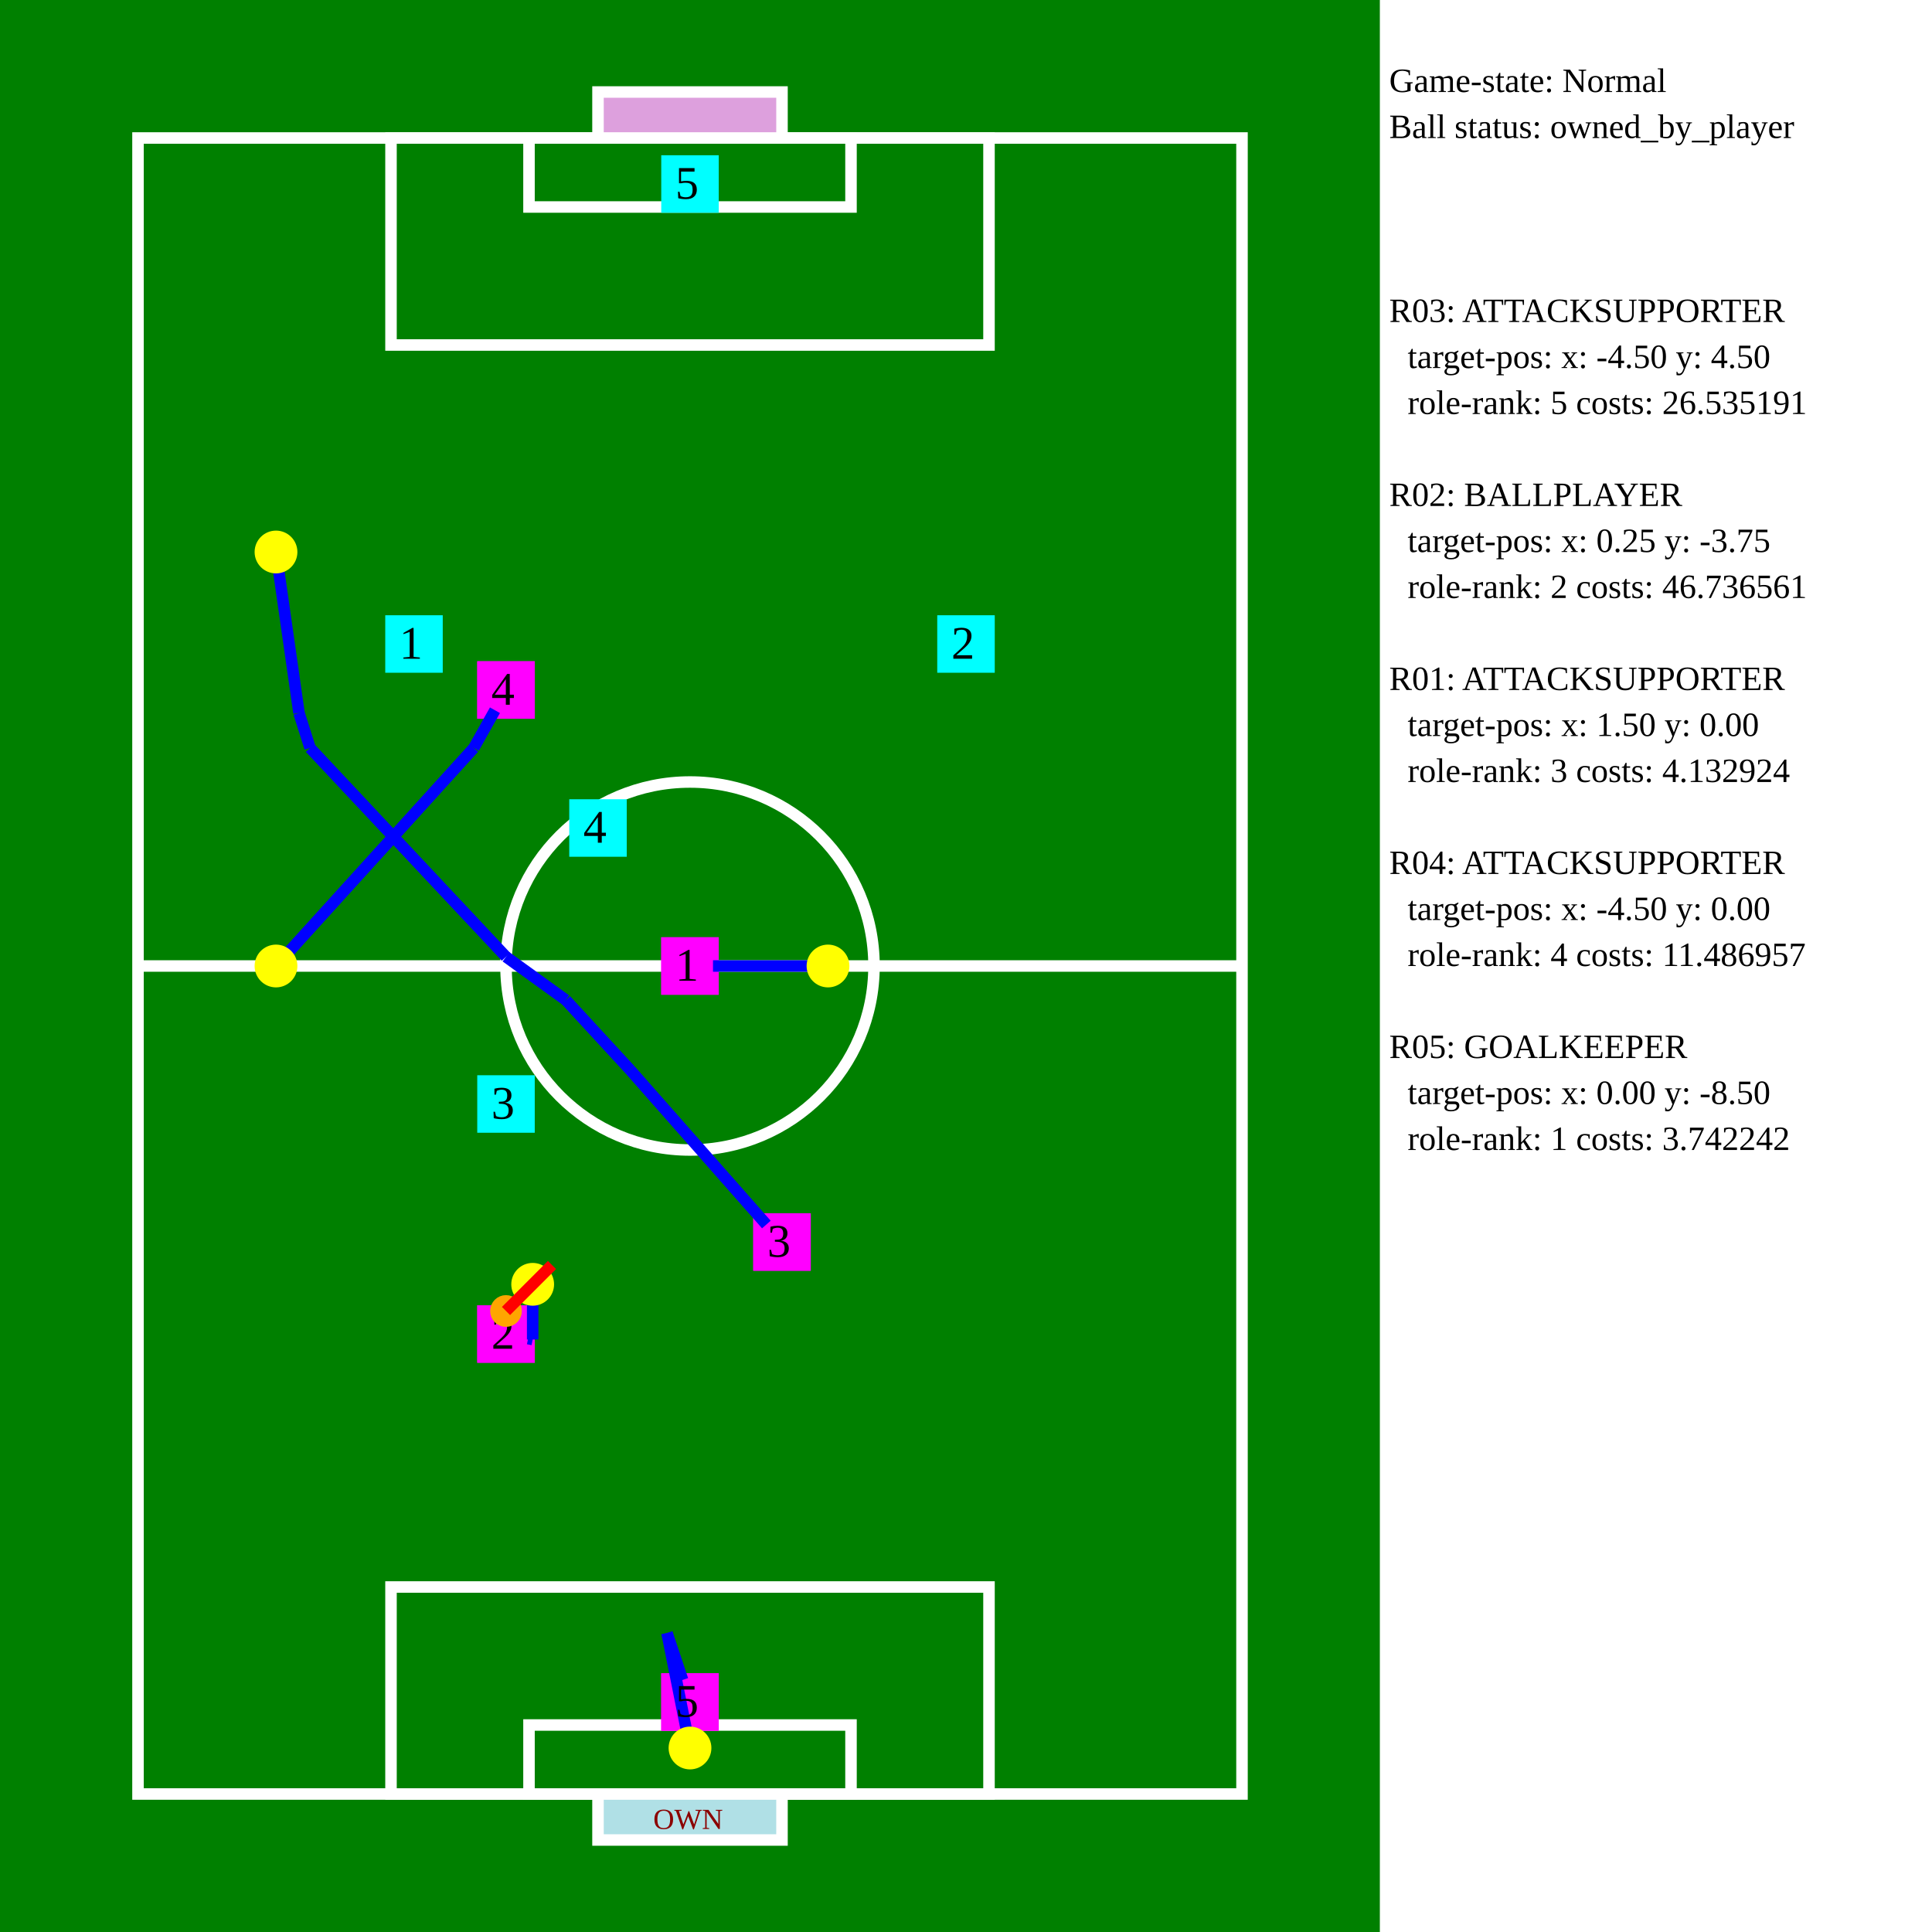
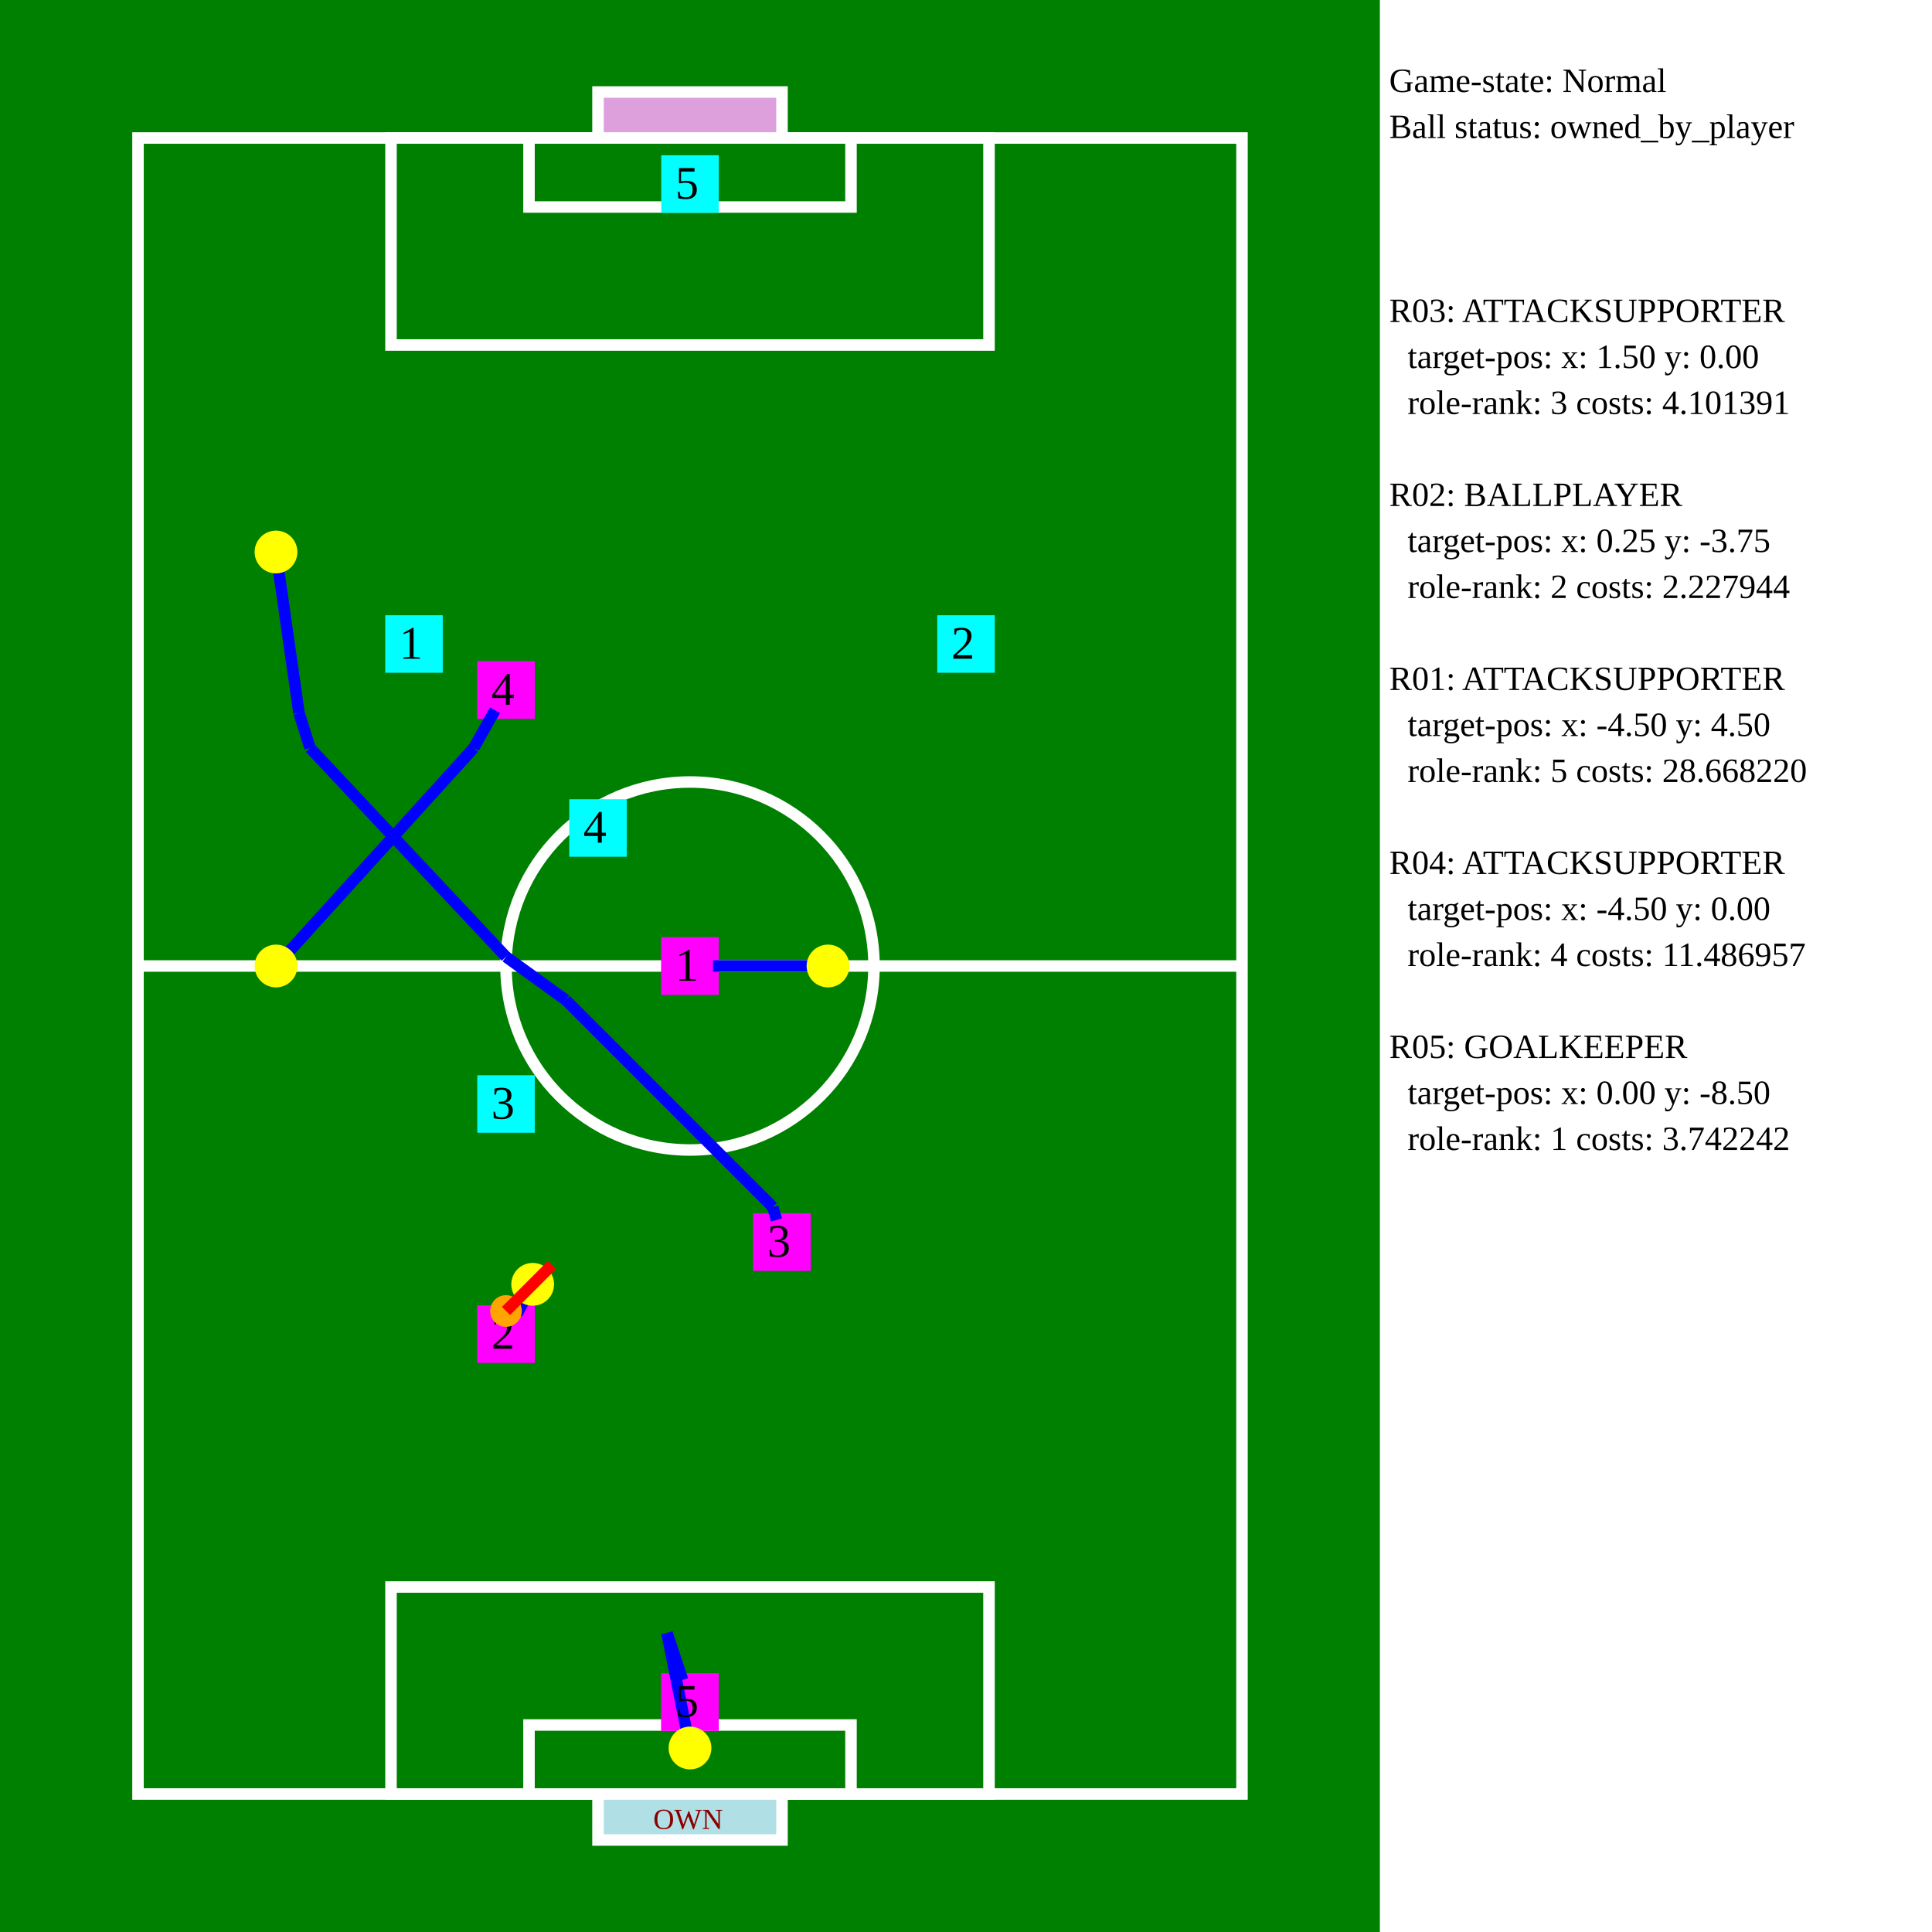
<svg xmlns="http://www.w3.org/2000/svg" width="21.00cm" height="21.00cm" version="1.1">
  <rect x="0cm" y="0cm" width="15.00cm" height="21.00cm" fill="green" stroke-width="0.02cm" />
  <rect x="15.00cm" y="0cm" width="6.00cm" height="21.00cm" fill="white" stroke-width="0.02cm" />
  <text x="15.10cm" y="1.00cm" font-size="14" font-weight-absolute="bold" fill="black">Game-state: Normal</text>
  <text x="15.10cm" y="1.50cm" font-size="14" font-weight-absolute="bold" fill="black">Ball status: owned_by_player</text>
  <text x="15.10cm" y="3.50cm" font-size="14" font-weight-absolute="bold" fill="black">R03: ATTACKSUPPORTER</text>
-   <text x="15.30cm" y="4.00cm" font-size="14" font-weight-absolute="bold" fill="black">target-pos: x: -4.50 y: 4.50</text>
-   <text x="15.30cm" y="4.50cm" font-size="14" font-weight-absolute="bold" fill="black">role-rank: 5 costs: 26.535191</text>
+   <text x="15.30cm" y="4.00cm" font-size="14" font-weight-absolute="bold" fill="black">target-pos: x: 1.50 y: 0.00</text>
+   <text x="15.30cm" y="4.50cm" font-size="14" font-weight-absolute="bold" fill="black">role-rank: 3 costs: 4.101391</text>
  <text x="15.10cm" y="5.50cm" font-size="14" font-weight-absolute="bold" fill="black">R02: BALLPLAYER</text>
  <text x="15.30cm" y="6.00cm" font-size="14" font-weight-absolute="bold" fill="black">target-pos: x: 0.25 y: -3.75</text>
-   <text x="15.30cm" y="6.50cm" font-size="14" font-weight-absolute="bold" fill="black">role-rank: 2 costs: 46.736561</text>
+   <text x="15.30cm" y="6.50cm" font-size="14" font-weight-absolute="bold" fill="black">role-rank: 2 costs: 2.227944</text>
  <text x="15.10cm" y="7.50cm" font-size="14" font-weight-absolute="bold" fill="black">R01: ATTACKSUPPORTER</text>
-   <text x="15.30cm" y="8.00cm" font-size="14" font-weight-absolute="bold" fill="black">target-pos: x: 1.50 y: 0.00</text>
-   <text x="15.30cm" y="8.50cm" font-size="14" font-weight-absolute="bold" fill="black">role-rank: 3 costs: 4.132924</text>
+   <text x="15.30cm" y="8.00cm" font-size="14" font-weight-absolute="bold" fill="black">target-pos: x: -4.50 y: 4.50</text>
+   <text x="15.30cm" y="8.50cm" font-size="14" font-weight-absolute="bold" fill="black">role-rank: 5 costs: 28.668220</text>
  <text x="15.10cm" y="9.50cm" font-size="14" font-weight-absolute="bold" fill="black">R04: ATTACKSUPPORTER</text>
  <text x="15.30cm" y="10.00cm" font-size="14" font-weight-absolute="bold" fill="black">target-pos: x: -4.50 y: 0.00</text>
  <text x="15.30cm" y="10.50cm" font-size="14" font-weight-absolute="bold" fill="black">role-rank: 4 costs: 11.486957</text>
  <text x="15.10cm" y="11.50cm" font-size="14" font-weight-absolute="bold" fill="black">R05: GOALKEEPER</text>
  <text x="15.30cm" y="12.00cm" font-size="14" font-weight-absolute="bold" fill="black">target-pos: x: 0.00 y: -8.50</text>
  <text x="15.30cm" y="12.50cm" font-size="14" font-weight-absolute="bold" fill="black">role-rank: 1 costs: 3.742242</text>
  <rect x="1.50cm" y="1.50cm" width="12.00cm" height="18.00cm" fill="none" stroke="white" stroke-width="0.125cm" />
  <line x1="1.50cm" y1="10.50cm" x2="13.50cm" y2="10.50cm" stroke-width="0.125cm" stroke="white" />
  <circle cx="7.50cm" cy="10.50cm" r="2.00cm" fill="none" stroke="white" stroke-width="0.125cm" />
  <rect x="4.25cm" y="1.50cm" width="6.50cm" height="2.25cm" fill="green" stroke="white" stroke-width="0.125cm" />
  <rect x="4.25cm" y="17.25cm" width="6.50cm" height="2.25cm" fill="green" stroke="white" stroke-width="0.125cm" />
  <rect x="5.75cm" y="1.50cm" width="3.50cm" height="0.75cm" fill="green" stroke="white" stroke-width="0.125cm" />
  <rect x="5.75cm" y="18.75cm" width="3.50cm" height="0.75cm" fill="green" stroke="white" stroke-width="0.125cm" />
  <rect x="6.50cm" y="1.00cm" width="2.00cm" height="0.50cm" fill="plum" stroke="white" stroke-width="0.125cm" />
  <rect x="6.50cm" y="19.50cm" width="2.00cm" height="0.50cm" fill="powderblue" stroke="white" stroke-width="0.125cm" />
  <text x="7.10cm" y="19.88cm" fill="darkred">OWN</text>
  <rect x="4.25cm" y="6.75cm" width="0.50cm" height="0.50cm" fill="cyan" stroke="cyan" stroke-width="0.125cm" />
  <text x="4.34cm" y="7.16cm" font-size="large" font-weight-absolute="bold" fill="black">1</text>
  <rect x="10.25cm" y="6.75cm" width="0.50cm" height="0.50cm" fill="cyan" stroke="cyan" stroke-width="0.125cm" />
  <text x="10.34cm" y="7.16cm" font-size="large" font-weight-absolute="bold" fill="black">2</text>
  <rect x="5.25cm" y="11.75cm" width="0.50cm" height="0.50cm" fill="cyan" stroke="cyan" stroke-width="0.125cm" />
  <text x="5.34cm" y="12.16cm" font-size="large" font-weight-absolute="bold" fill="black">3</text>
  <rect x="6.25cm" y="8.75cm" width="0.50cm" height="0.50cm" fill="cyan" stroke="cyan" stroke-width="0.125cm" />
  <text x="6.34cm" y="9.16cm" font-size="large" font-weight-absolute="bold" fill="black">4</text>
  <rect x="7.25cm" y="1.75cm" width="0.50cm" height="0.50cm" fill="cyan" stroke="cyan" stroke-width="0.125cm" />
  <text x="7.34cm" y="2.16cm" font-size="large" font-weight-absolute="bold" fill="black">5</text>
  <rect x="8.25cm" y="13.25cm" width="0.50cm" height="0.50cm" fill="magenta" stroke="magenta" stroke-width="0.125cm" />
  <rect x="5.25cm" y="14.25cm" width="0.50cm" height="0.50cm" fill="magenta" stroke="magenta" stroke-width="0.125cm" />
  <rect x="7.25cm" y="10.25cm" width="0.50cm" height="0.50cm" fill="magenta" stroke="magenta" stroke-width="0.125cm" />
  <rect x="5.25cm" y="7.25cm" width="0.50cm" height="0.50cm" fill="magenta" stroke="magenta" stroke-width="0.125cm" />
  <rect x="7.25cm" y="18.25cm" width="0.50cm" height="0.50cm" fill="magenta" stroke="magenta" stroke-width="0.125cm" />
+   <rect x="7.25cm" y="10.25cm" width="0.50cm" height="0.50cm" fill="magenta" stroke="magenta" stroke-width="0.125cm" />
+   <line x1="7.75cm" y1="10.50cm" x2="9.00cm" y2="10.50cm" stroke-width="0.125cm" stroke="blue" />
+   <circle cx="9.00cm" cy="10.50cm" r="0.17cm" fill="yellow" stroke="yellow" stroke-width="0.125cm" />
+   <rect x="5.25cm" y="14.25cm" width="0.50cm" height="0.50cm" fill="magenta" stroke="magenta" stroke-width="0.125cm" />
+   <line x1="5.62cm" y1="14.28cm" x2="5.79cm" y2="13.96cm" stroke-width="0.125cm" stroke="blue" />
+   <circle cx="5.79cm" cy="13.96cm" r="0.17cm" fill="yellow" stroke="yellow" stroke-width="0.125cm" />
  <rect x="8.25cm" y="13.25cm" width="0.50cm" height="0.50cm" fill="magenta" stroke="magenta" stroke-width="0.125cm" />
-   <line x1="8.33cm" y1="13.31cm" x2="6.85cm" y2="11.63cm" stroke-width="0.125cm" stroke="blue" />
-   <line x1="6.85cm" y1="11.63cm" x2="6.15cm" y2="10.87cm" stroke-width="0.125cm" stroke="blue" />
+   <line x1="8.44cm" y1="13.26cm" x2="8.40cm" y2="13.12cm" stroke-width="0.125cm" stroke="blue" />
+   <line x1="8.40cm" y1="13.12cm" x2="6.15cm" y2="10.87cm" stroke-width="0.125cm" stroke="blue" />
  <line x1="6.15cm" y1="10.87cm" x2="5.50cm" y2="10.40cm" stroke-width="0.125cm" stroke="blue" />
  <line x1="5.50cm" y1="10.40cm" x2="3.37cm" y2="8.13cm" stroke-width="0.125cm" stroke="blue" />
  <line x1="3.37cm" y1="8.13cm" x2="3.25cm" y2="7.75cm" stroke-width="0.125cm" stroke="blue" />
  <line x1="3.25cm" y1="7.75cm" x2="3.00cm" y2="6.00cm" stroke-width="0.125cm" stroke="blue" />
  <circle cx="3.00cm" cy="6.00cm" r="0.17cm" fill="yellow" stroke="yellow" stroke-width="0.125cm" />
-   <rect x="5.25cm" y="14.25cm" width="0.50cm" height="0.50cm" fill="magenta" stroke="magenta" stroke-width="0.125cm" />
-   <line x1="5.74cm" y1="14.55cm" x2="5.79cm" y2="14.56cm" stroke-width="0.125cm" stroke="blue" />
-   <line x1="5.79cm" y1="14.56cm" x2="5.79cm" y2="13.96cm" stroke-width="0.125cm" stroke="blue" />
-   <circle cx="5.79cm" cy="13.96cm" r="0.17cm" fill="yellow" stroke="yellow" stroke-width="0.125cm" />
-   <rect x="7.25cm" y="10.25cm" width="0.50cm" height="0.50cm" fill="magenta" stroke="magenta" stroke-width="0.125cm" />
-   <line x1="7.75cm" y1="10.50cm" x2="9.00cm" y2="10.50cm" stroke-width="0.125cm" stroke="blue" />
-   <circle cx="9.00cm" cy="10.50cm" r="0.17cm" fill="yellow" stroke="yellow" stroke-width="0.125cm" />
  <rect x="5.25cm" y="7.25cm" width="0.50cm" height="0.50cm" fill="magenta" stroke="magenta" stroke-width="0.125cm" />
  <line x1="5.38cm" y1="7.72cm" x2="5.15cm" y2="8.13cm" stroke-width="0.125cm" stroke="blue" />
  <line x1="5.15cm" y1="8.13cm" x2="3.00cm" y2="10.50cm" stroke-width="0.125cm" stroke="blue" />
  <circle cx="3.00cm" cy="10.50cm" r="0.17cm" fill="yellow" stroke="yellow" stroke-width="0.125cm" />
  <rect x="7.25cm" y="18.25cm" width="0.50cm" height="0.50cm" fill="magenta" stroke="magenta" stroke-width="0.125cm" />
  <line x1="7.42cm" y1="18.26cm" x2="7.25cm" y2="17.75cm" stroke-width="0.125cm" stroke="blue" />
  <line x1="7.25cm" y1="17.75cm" x2="7.50cm" y2="19.00cm" stroke-width="0.125cm" stroke="blue" />
  <circle cx="7.50cm" cy="19.00cm" r="0.17cm" fill="yellow" stroke="yellow" stroke-width="0.125cm" />
  <text x="8.34cm" y="13.66cm" font-size="large" font-weight-absolute="bold" fill="black">3</text>
  <text x="5.34cm" y="14.66cm" font-size="large" font-weight-absolute="bold" fill="black">2</text>
  <text x="7.34cm" y="10.66cm" font-size="large" font-weight-absolute="bold" fill="black">1</text>
  <text x="5.34cm" y="7.66cm" font-size="large" font-weight-absolute="bold" fill="black">4</text>
  <text x="7.34cm" y="18.66cm" font-size="large" font-weight-absolute="bold" fill="black">5</text>
  <circle cx="5.50cm" cy="14.25cm" r="0.11cm" fill="orange" stroke="orange" stroke-width="0.125cm" />
  <line x1="5.50cm" y1="14.25cm" x2="6.00cm" y2="13.75cm" stroke-width="0.125cm" stroke="red" />
</svg>
